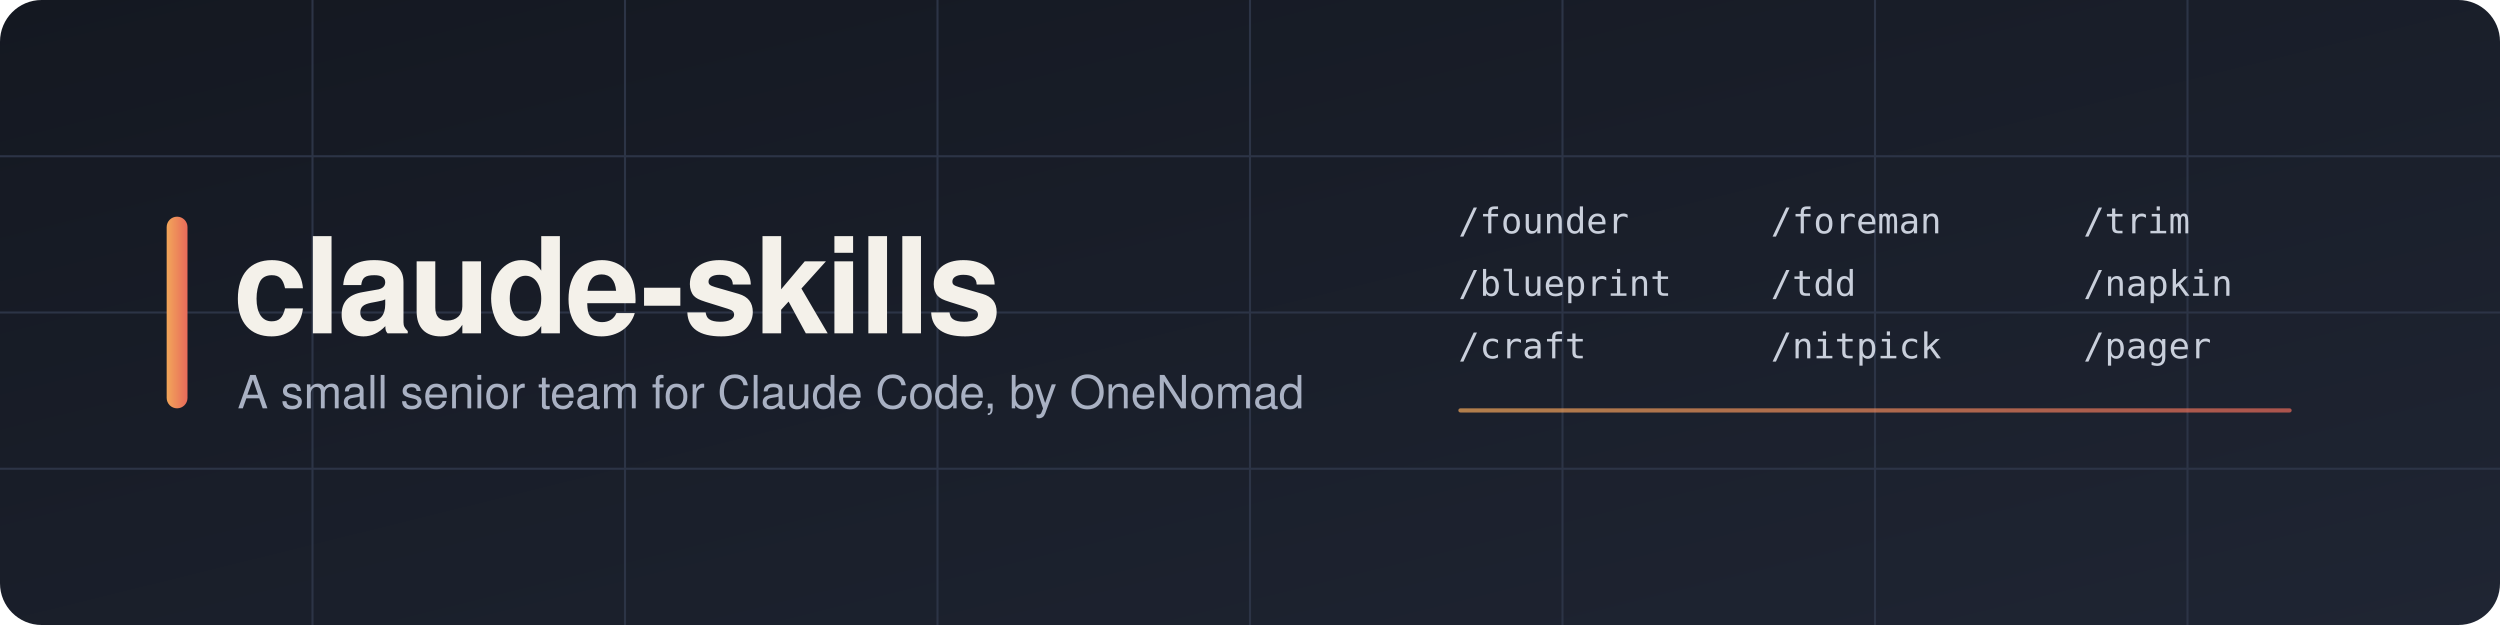
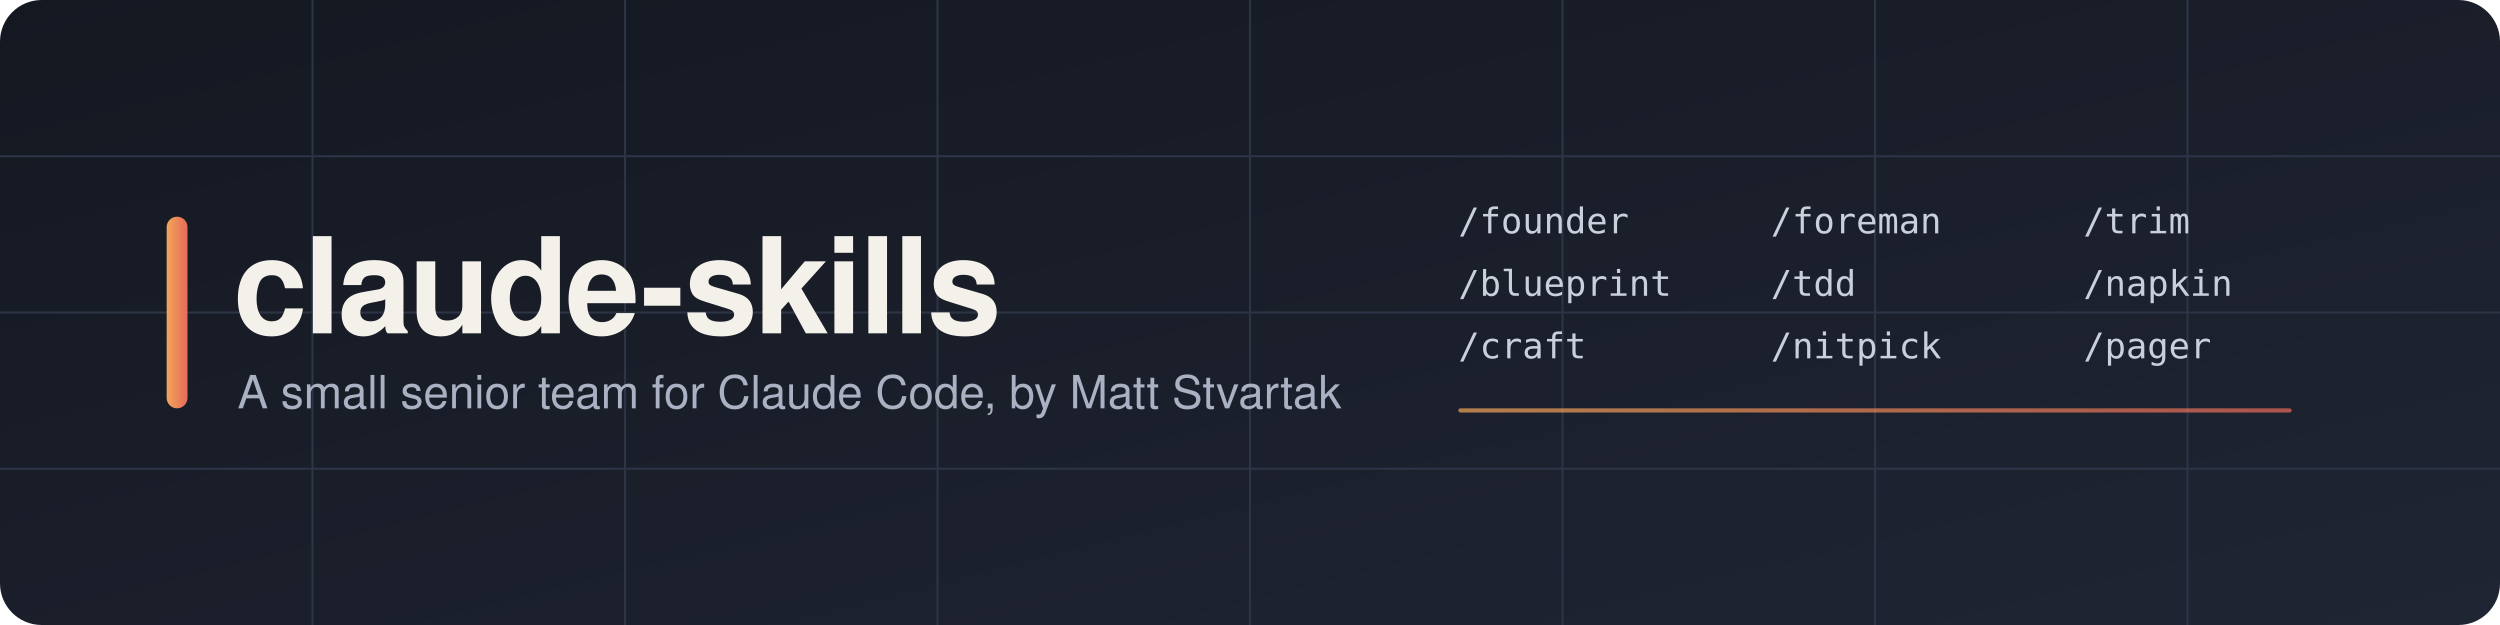
<svg xmlns="http://www.w3.org/2000/svg" width="1200" height="300" viewBox="0 0 1200 300">
  <defs>
    <linearGradient id="bg" x1="0" y1="0" x2="1" y2="1">
      <stop offset="0" stop-color="#141821" />
      <stop offset="1" stop-color="#1f2533" />
    </linearGradient>
    <linearGradient id="accent" x1="0" y1="0" x2="1" y2="0">
      <stop offset="0" stop-color="#f2a65a" />
      <stop offset="1" stop-color="#e86a5a" />
    </linearGradient>
  </defs>
  <rect width="1200" height="300" rx="20" fill="url(#bg)" />
  <g fill="none" stroke="#2c3446" stroke-width="1">
    <path d="M0 75H1200M0 150H1200M0 225H1200" />
    <path d="M150 0V300M300 0V300M450 0V300M600 0V300M750 0V300M900 0V300M1050 0V300" />
  </g>
  <rect x="80" y="104" width="10" height="92" rx="5" fill="url(#accent)" />
  <text x="112" y="160" font-family="ui-sans-serif, -apple-system, 'Segoe UI', Helvetica, Arial, sans-serif" font-size="64" font-weight="700" fill="#f4f1ea" letter-spacing="-1.5">claude-skills</text>
-   <text x="114" y="196" font-family="ui-sans-serif, -apple-system, 'Segoe UI', Helvetica, Arial, sans-serif" font-size="22" fill="#a9b1c3">A small senior team for Claude Code, by OneNomad</text>
+   <text x="114" y="196" font-family="ui-sans-serif, -apple-system, 'Segoe UI', Helvetica, Arial, sans-serif" font-size="22" fill="#a9b1c3">A small senior team for Claude Code, by Matt Stvartak</text>
  <g font-family="ui-monospace, 'SF Mono', Menlo, Consolas, monospace" font-size="17" fill="#c9cfdb">
    <text x="700" y="112">/founder</text>
    <text x="700" y="142">/blueprint</text>
    <text x="700" y="172">/craft</text>
    <text x="850" y="112">/foreman</text>
    <text x="850" y="142">/tdd</text>
    <text x="850" y="172">/nitpick</text>
    <text x="1000" y="112">/trim</text>
    <text x="1000" y="142">/napkin</text>
    <text x="1000" y="172">/pager</text>
  </g>
  <rect x="700" y="196" width="400" height="2" rx="1" fill="url(#accent)" opacity="0.7" />
</svg>
